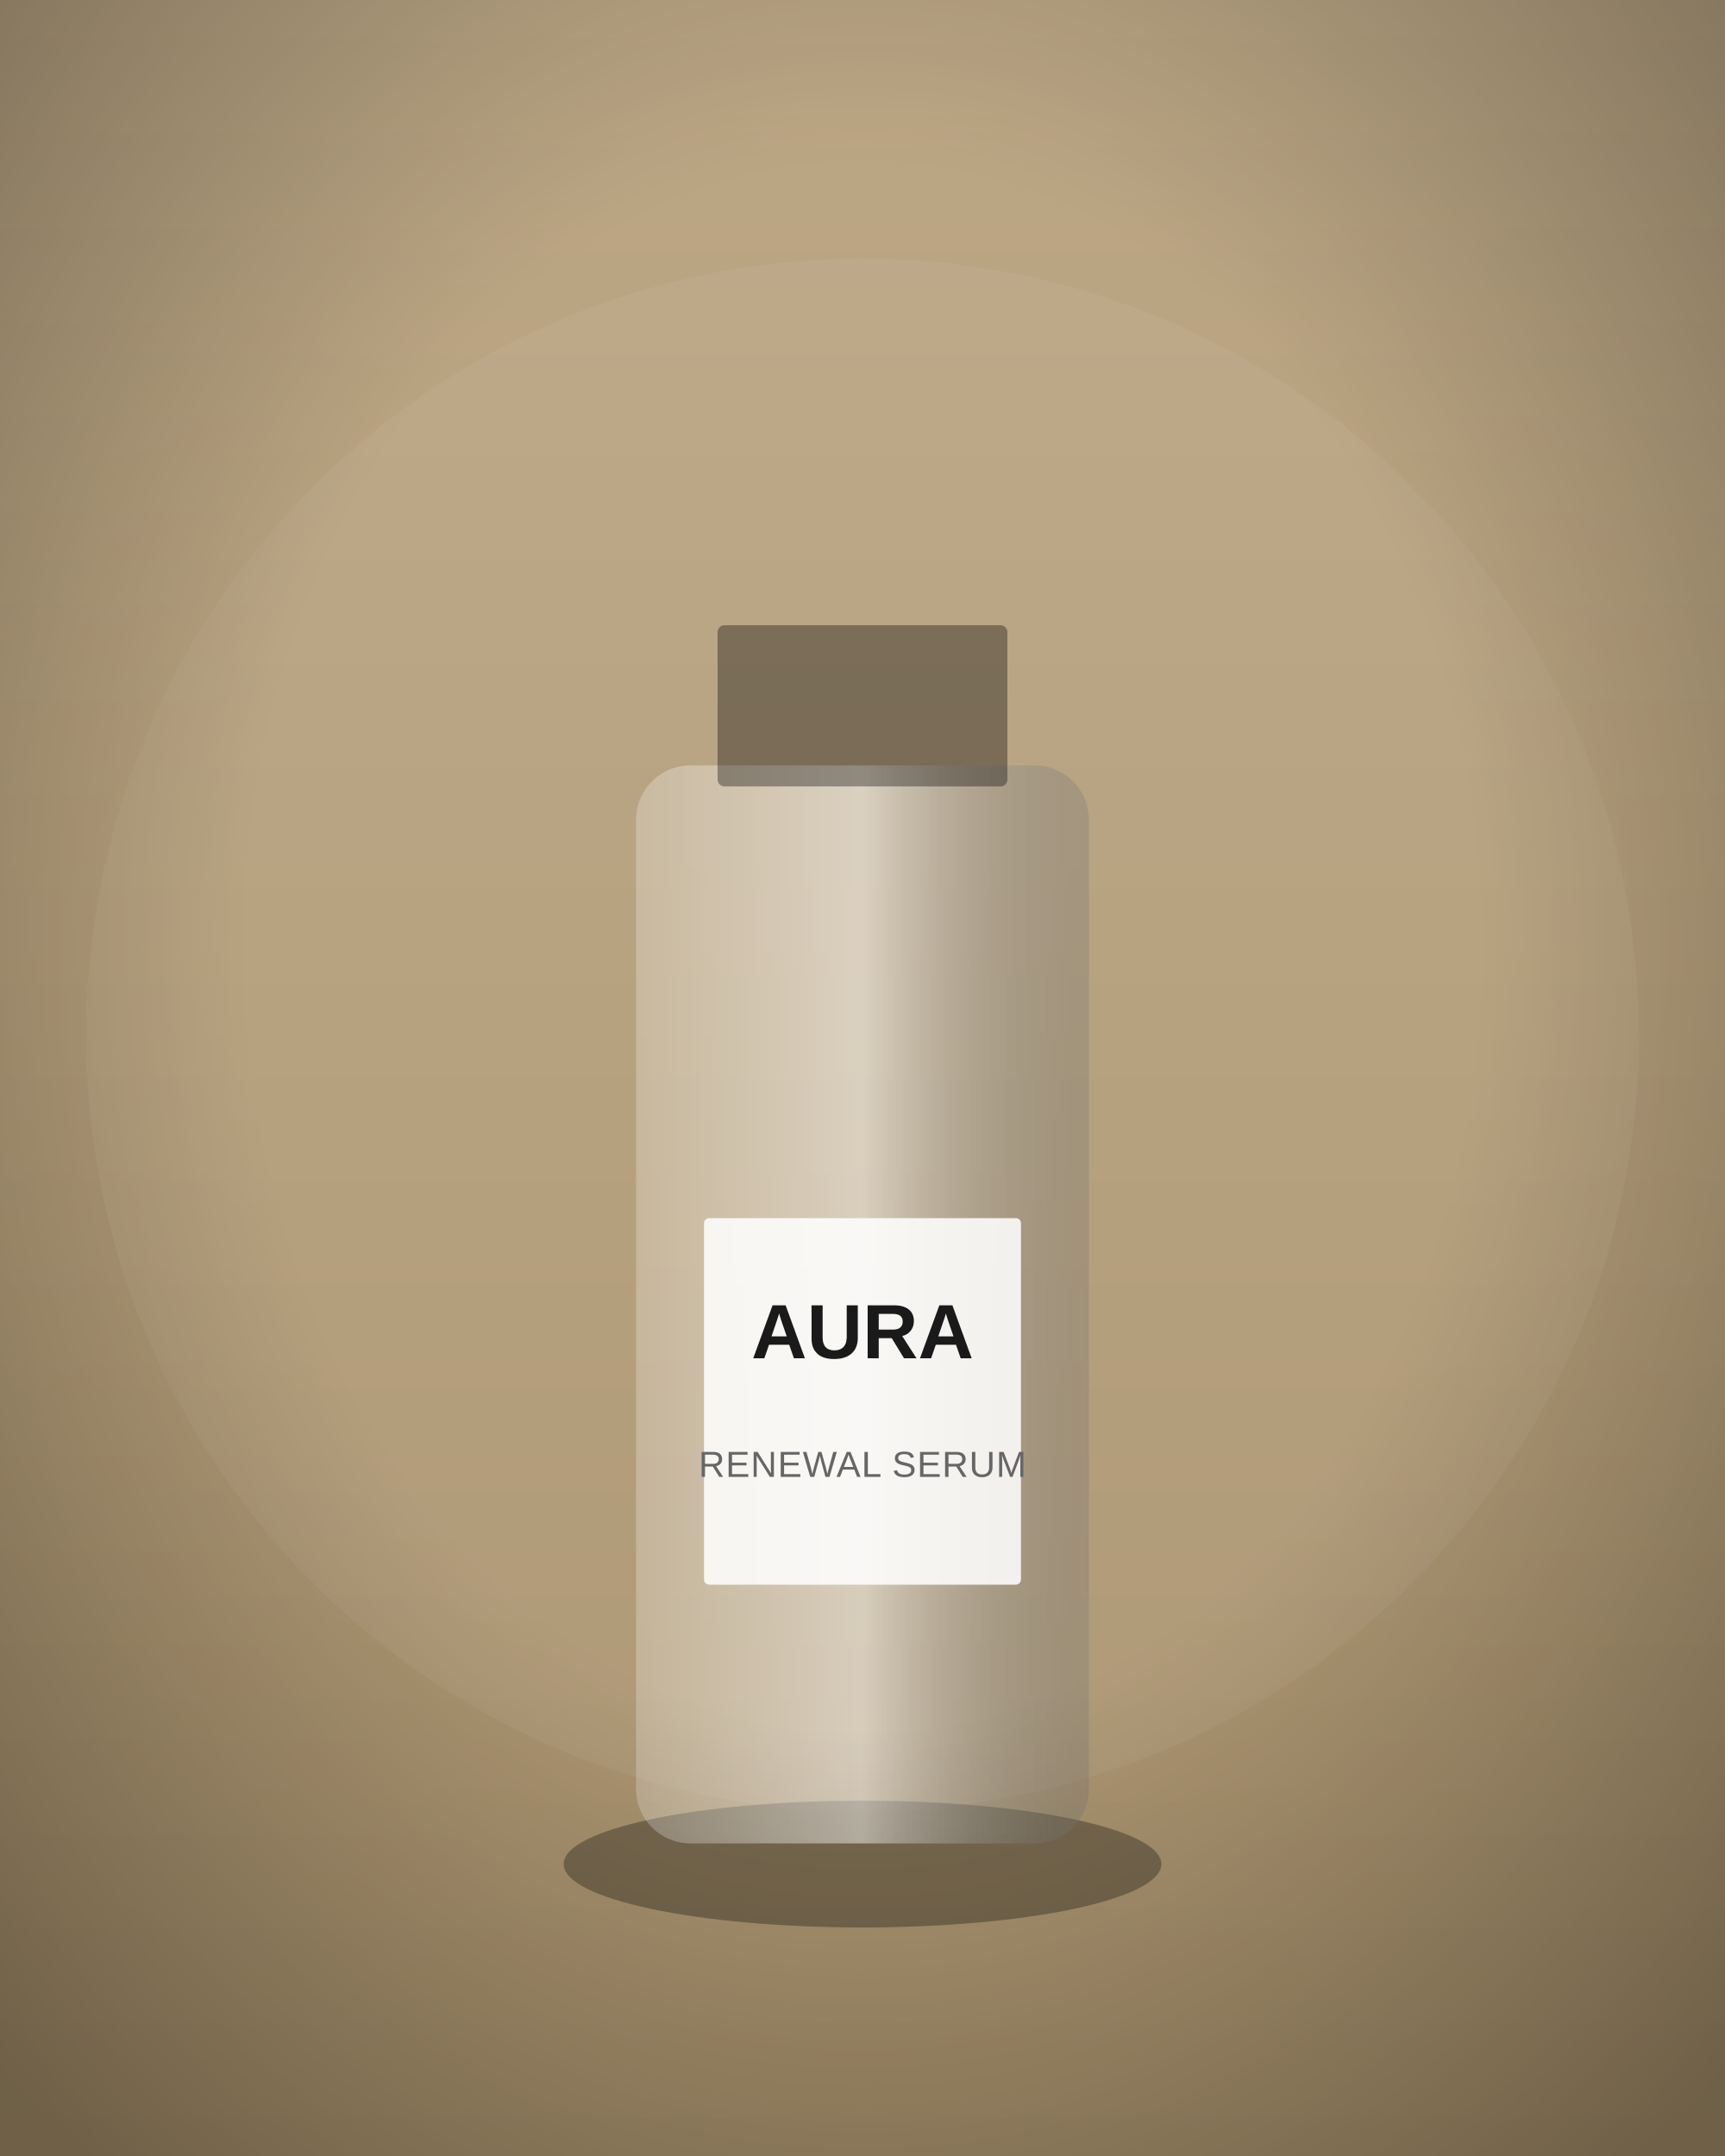
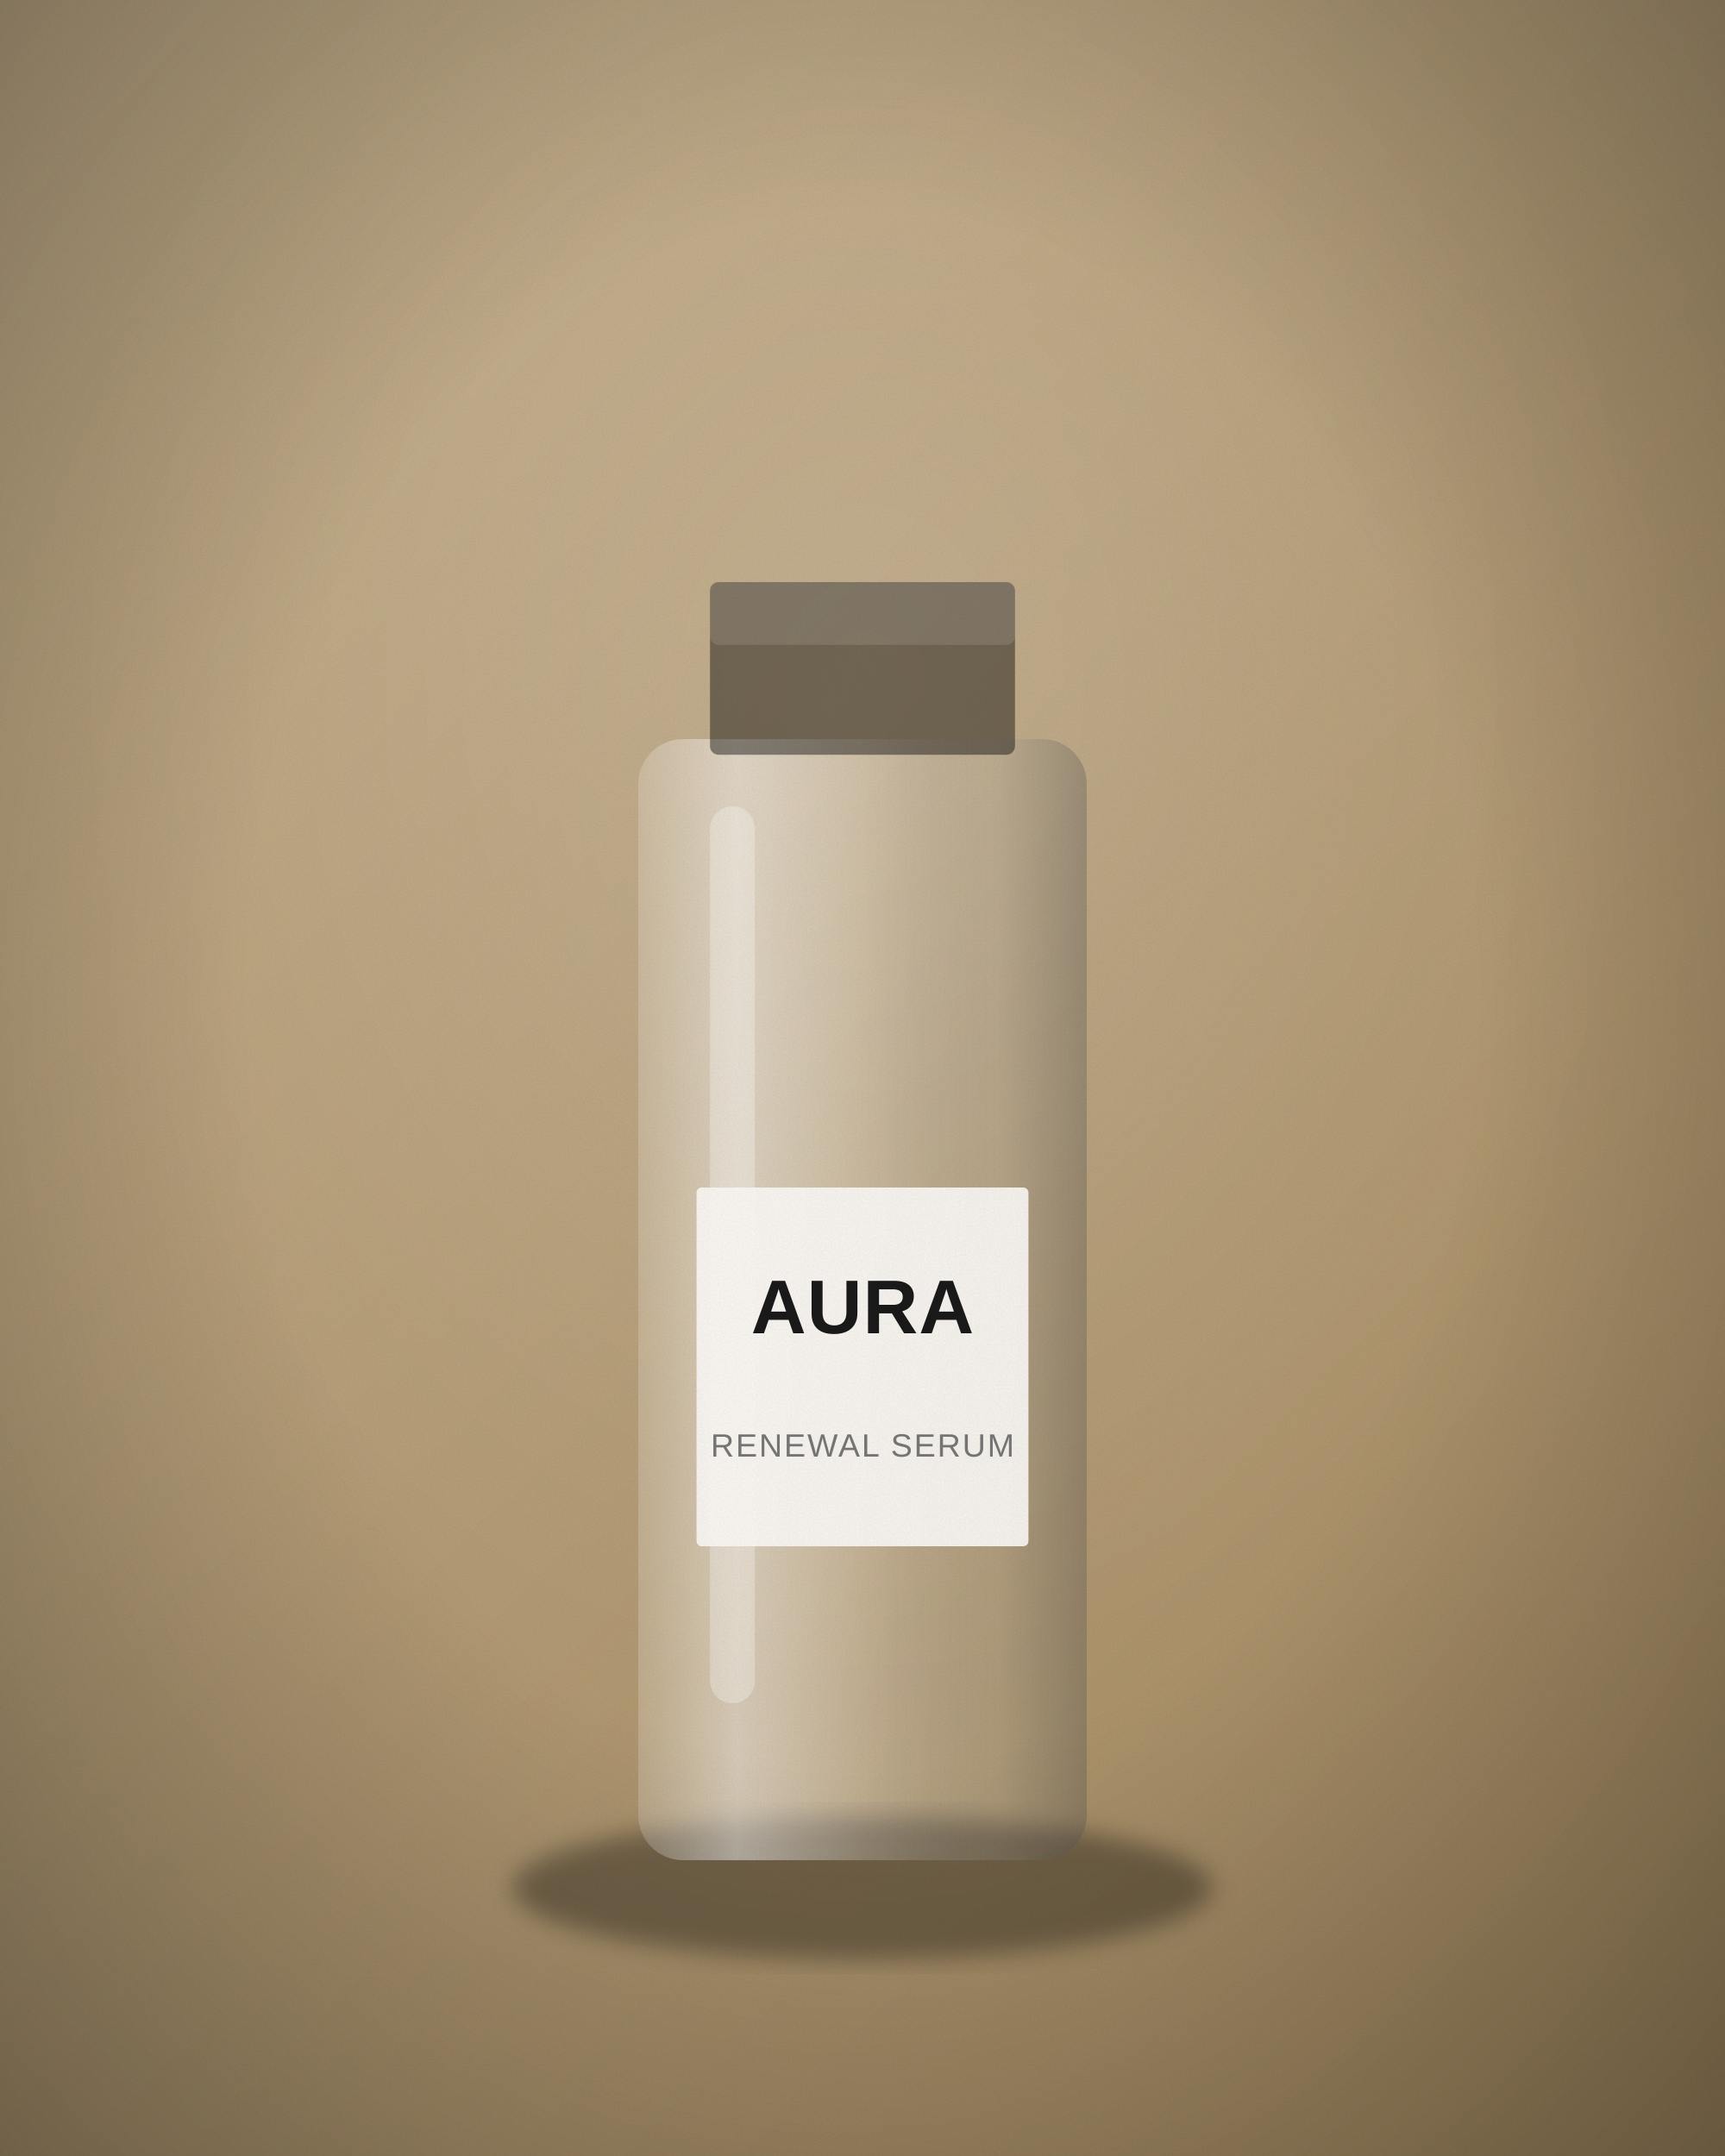
<svg xmlns="http://www.w3.org/2000/svg" viewBox="0 0 1000 1250" width="1000" height="1250">
  <defs>
-     <linearGradient id="bg" x1="0" y1="0" x2="0" y2="1">
-       <stop offset="0" stop-color="#bda886" />
-       <stop offset="1" stop-color="#a8916c" />
+     <linearGradient id="bg" x1="0.1" y1="0" x2="0.9" y2="1">
+       <stop offset="0" stop-color="#c2ac88" />
+       <stop offset="1" stop-color="#a68c63" />
    </linearGradient>
-     <radialGradient id="vig" cx="0.5" cy="0.44" r="0.72">
-       <stop offset="0.5" stop-color="rgba(0,0,0,0)" />
-       <stop offset="1" stop-color="rgba(0,0,0,0.34)" />
+     <radialGradient id="light" cx="0.5" cy="0.32" r="0.85">
+       <stop offset="0" stop-color="rgba(255,255,255,0.16)" />
+       <stop offset="0.55" stop-color="rgba(255,255,255,0)" />
+     </radialGradient>
+     <radialGradient id="vig" cx="0.5" cy="0.46" r="0.78">
+       <stop offset="0.46" stop-color="rgba(0,0,0,0)" />
+       <stop offset="1" stop-color="rgba(0,0,0,0.4)" />
    </radialGradient>
    <linearGradient id="glass" x1="0" y1="0" x2="1" y2="0">
-       <stop offset="0" stop-color="rgba(255,255,255,0.10)" />
-       <stop offset="0.5" stop-color="rgba(255,255,255,0.40)" />
-       <stop offset="1" stop-color="rgba(0,0,0,0.16)" />
+       <stop offset="0" stop-color="rgba(255,255,255,0.06)" />
+       <stop offset="0.22" stop-color="rgba(255,255,255,0.42)" />
+       <stop offset="0.5" stop-color="rgba(255,255,255,0.12)" />
+       <stop offset="0.8" stop-color="rgba(0,0,0,0.06)" />
+       <stop offset="1" stop-color="rgba(0,0,0,0.22)" />
    </linearGradient>
+     <linearGradient id="metal" x1="0" y1="0" x2="1" y2="0">
+       <stop offset="0" stop-color="rgba(255,255,255,0.04)" />
+       <stop offset="0.42" stop-color="rgba(255,255,255,0.62)" />
+       <stop offset="0.62" stop-color="rgba(255,255,255,0.2)" />
+       <stop offset="1" stop-color="rgba(0,0,0,0.34)" />
+     </linearGradient>
+     <filter id="grain">
+       <feTurbulence type="fractalNoise" baseFrequency="0.9" numOctaves="2" stitchTiles="stitch" seed="7" />
+       <feColorMatrix type="matrix" values="0 0 0 0 0  0 0 0 0 0  0 0 0 0 0  0 0 0 0.05 0" />
+     </filter>
+     <filter id="soft">
+       <feGaussianBlur stdDeviation="7" />
+     </filter>
  </defs>
  <rect width="1000" height="1250" fill="url(#bg)" />
-   <circle cx="500" cy="600" r="450" fill="rgba(255,255,255,0.05)" />
-   <ellipse cx="500" cy="1080.75" rx="173.25" ry="36.75" fill="rgba(0,0,0,0.3)" />
-   <rect x="368.75" y="443.75" width="262.5" height="625" rx="31.5" fill="rgba(255,255,255,0.16)" />
-   <rect x="368.75" y="443.75" width="262.5" height="625" rx="31.5" fill="url(#glass)" />
-   <rect x="416" y="362.5" width="168" height="93.437" rx="4" fill="rgba(0,0,0,0.34)" />
-   <rect x="408.125" y="706.25" width="183.75" height="212.5" rx="3" fill="rgba(255,255,255,0.86)" />
-   <text x="500" y="787.5" font-family="Archivo, Arial, sans-serif" font-size="44.625" font-weight="700" fill="#1a1a1a" text-anchor="middle">AURA</text>
-   <text x="500" y="856.25" font-family="Archivo, Arial, sans-serif" font-size="21" fill="#666" text-anchor="middle" letter-spacing="0.5">RENEWAL SERUM</text>
+   <rect width="1000" height="1250" fill="url(#light)" />
+   <ellipse cx="500" cy="1094.5" rx="202.8" ry="41.6" fill="rgba(0,0,0,0.34)" filter="url(#soft)" />
+   <rect x="370" y="428.5" width="260" height="650" rx="26" fill="rgba(255,255,255,0.14)" />
+   <rect x="370" y="428.5" width="260" height="650" rx="26" fill="url(#glass)" />
+   <rect x="411.6" y="467.5" width="26" height="520" rx="13" fill="rgba(255,255,255,0.3)" />
+   <rect x="411.6" y="337.5" width="176.8" height="100.1" rx="5" fill="rgba(0,0,0,0.42)" />
+   <rect x="411.6" y="337.5" width="176.8" height="36.4" rx="5" fill="rgba(255,255,255,0.12)" />
+   <rect x="403.8" y="688.5" width="192.4" height="208" rx="3" fill="rgba(252,250,246,0.92)" />
+   <text x="500" y="773" font-family="Archivo, Arial, sans-serif" font-size="44.2" font-weight="700" letter-spacing="0.5" fill="#1a1a1a" text-anchor="middle">AURA</text>
+   <text x="500" y="844.5" font-family="Archivo, Arial, sans-serif" font-size="18.72" fill="#777" text-anchor="middle" letter-spacing="1">RENEWAL SERUM</text>
  <rect width="1000" height="1250" fill="url(#vig)" />
+   <rect width="1000" height="1250" filter="url(#grain)" />
</svg>
